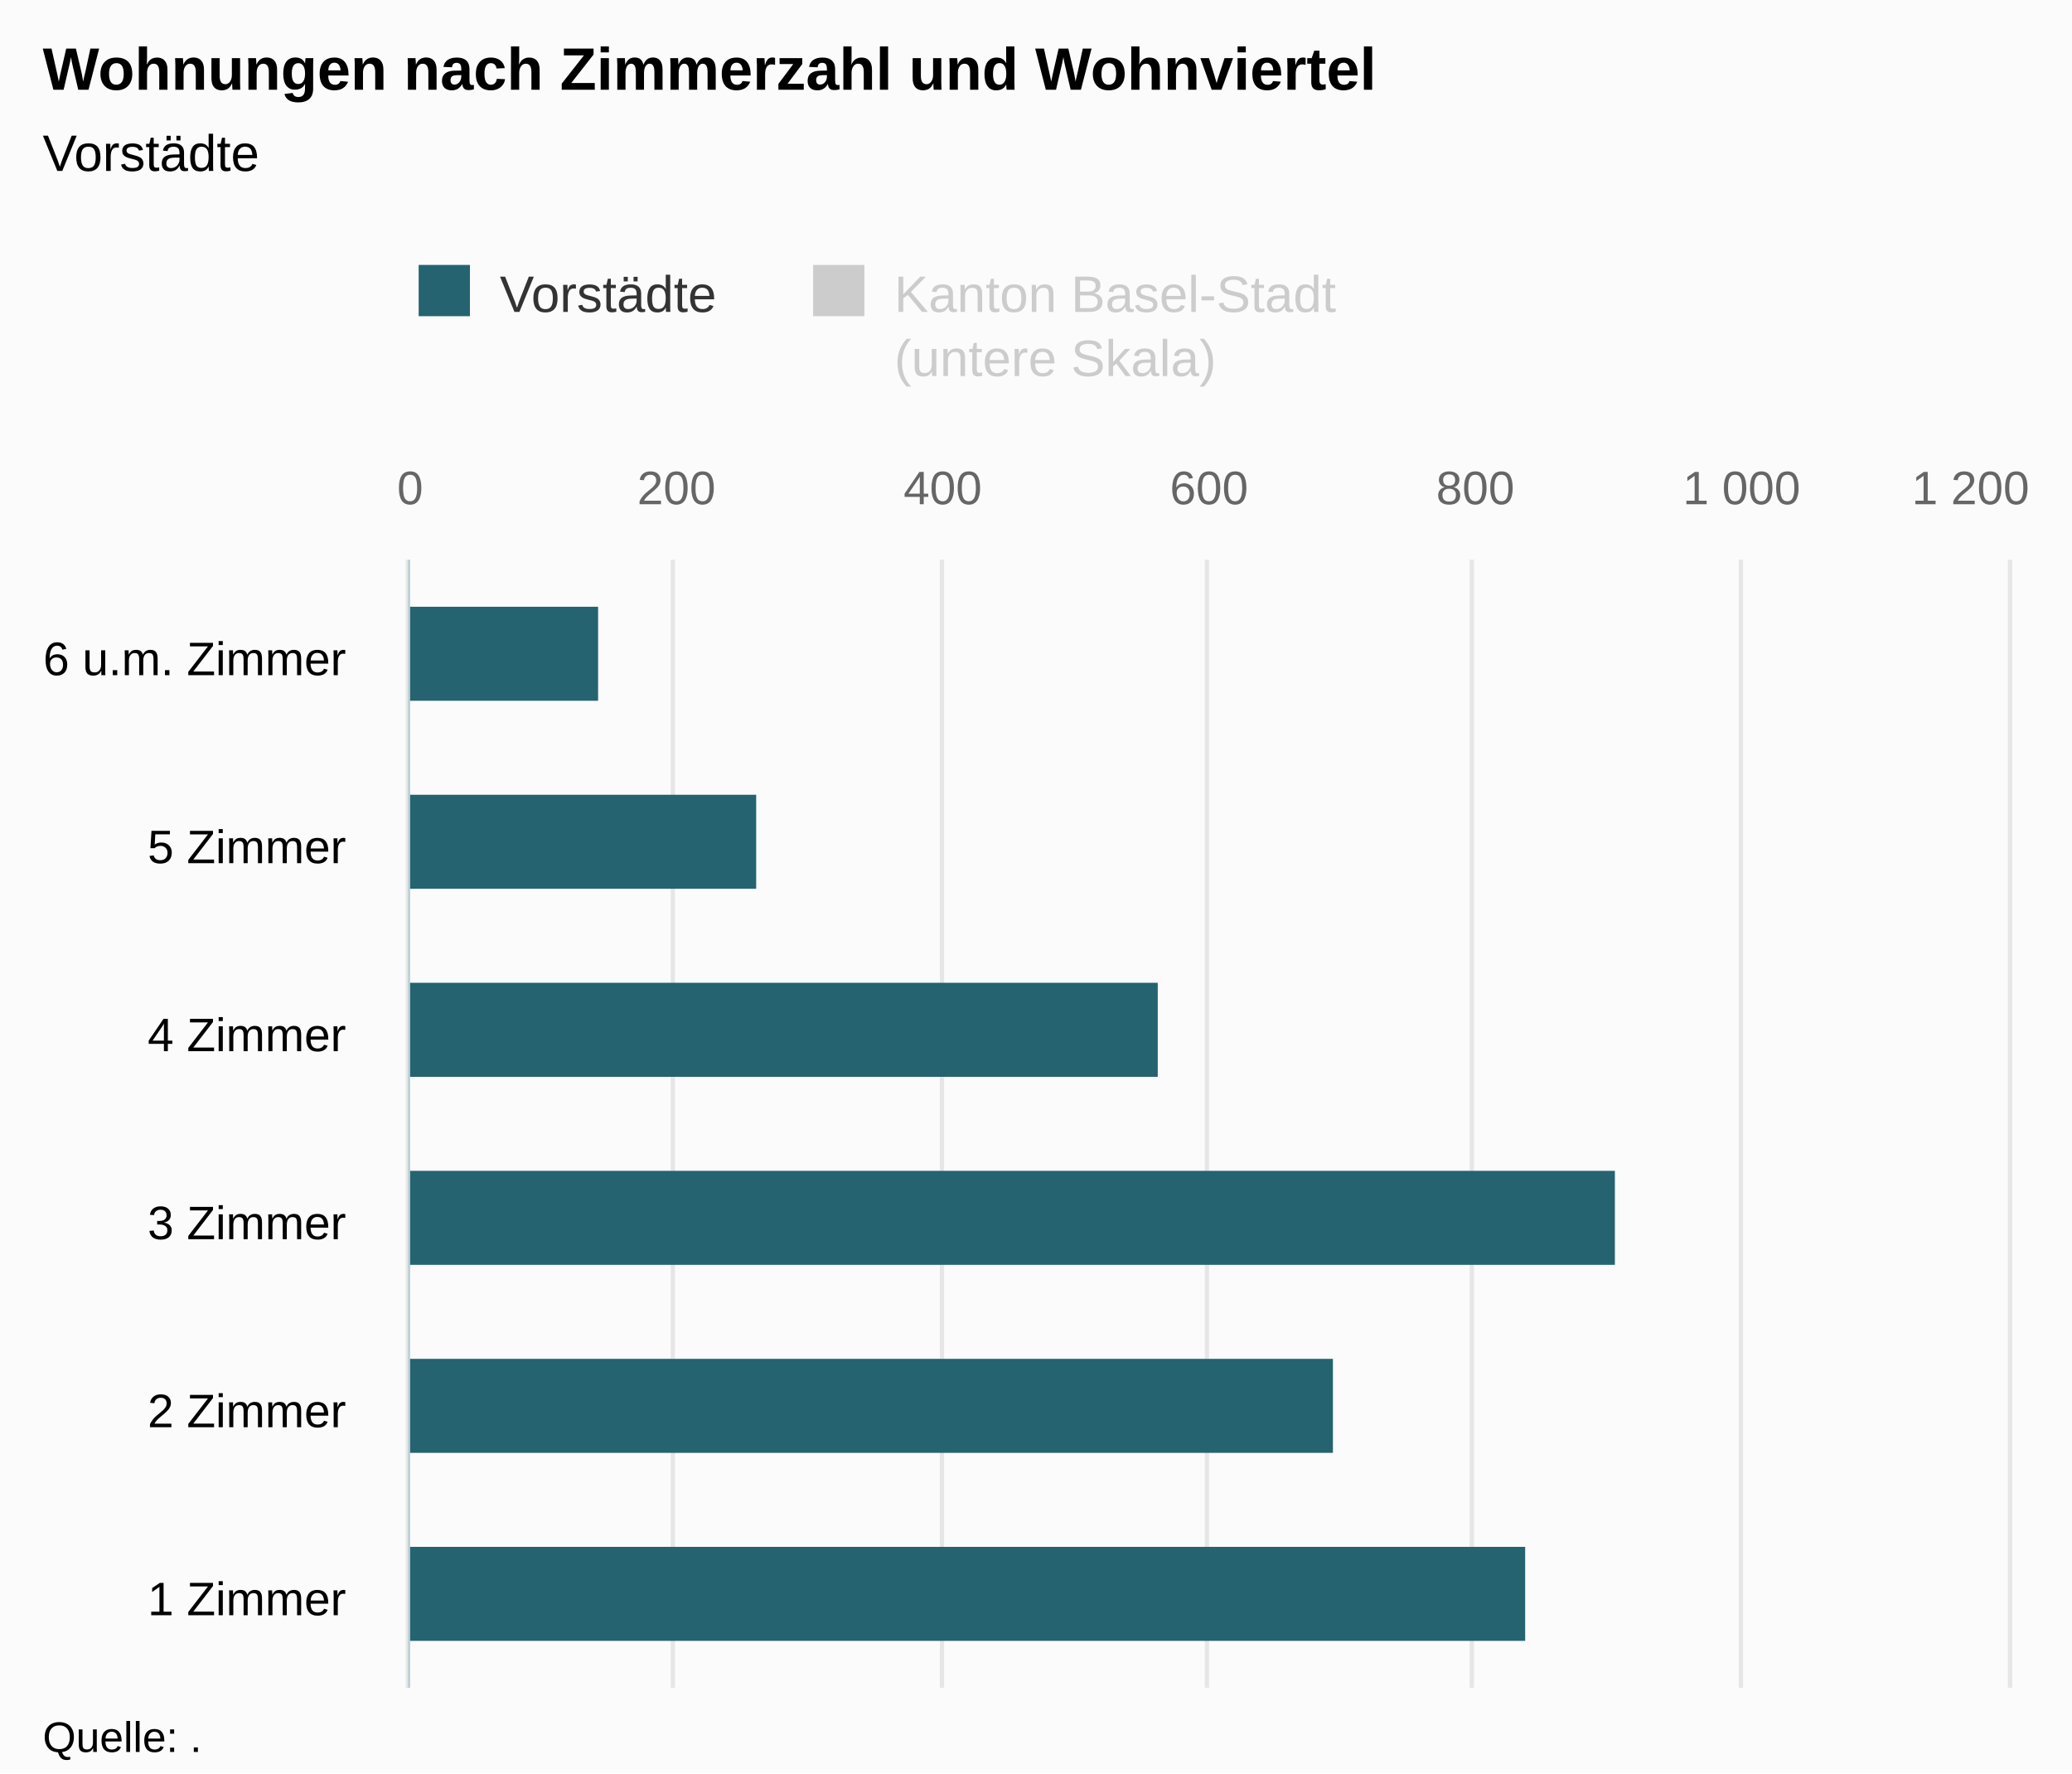
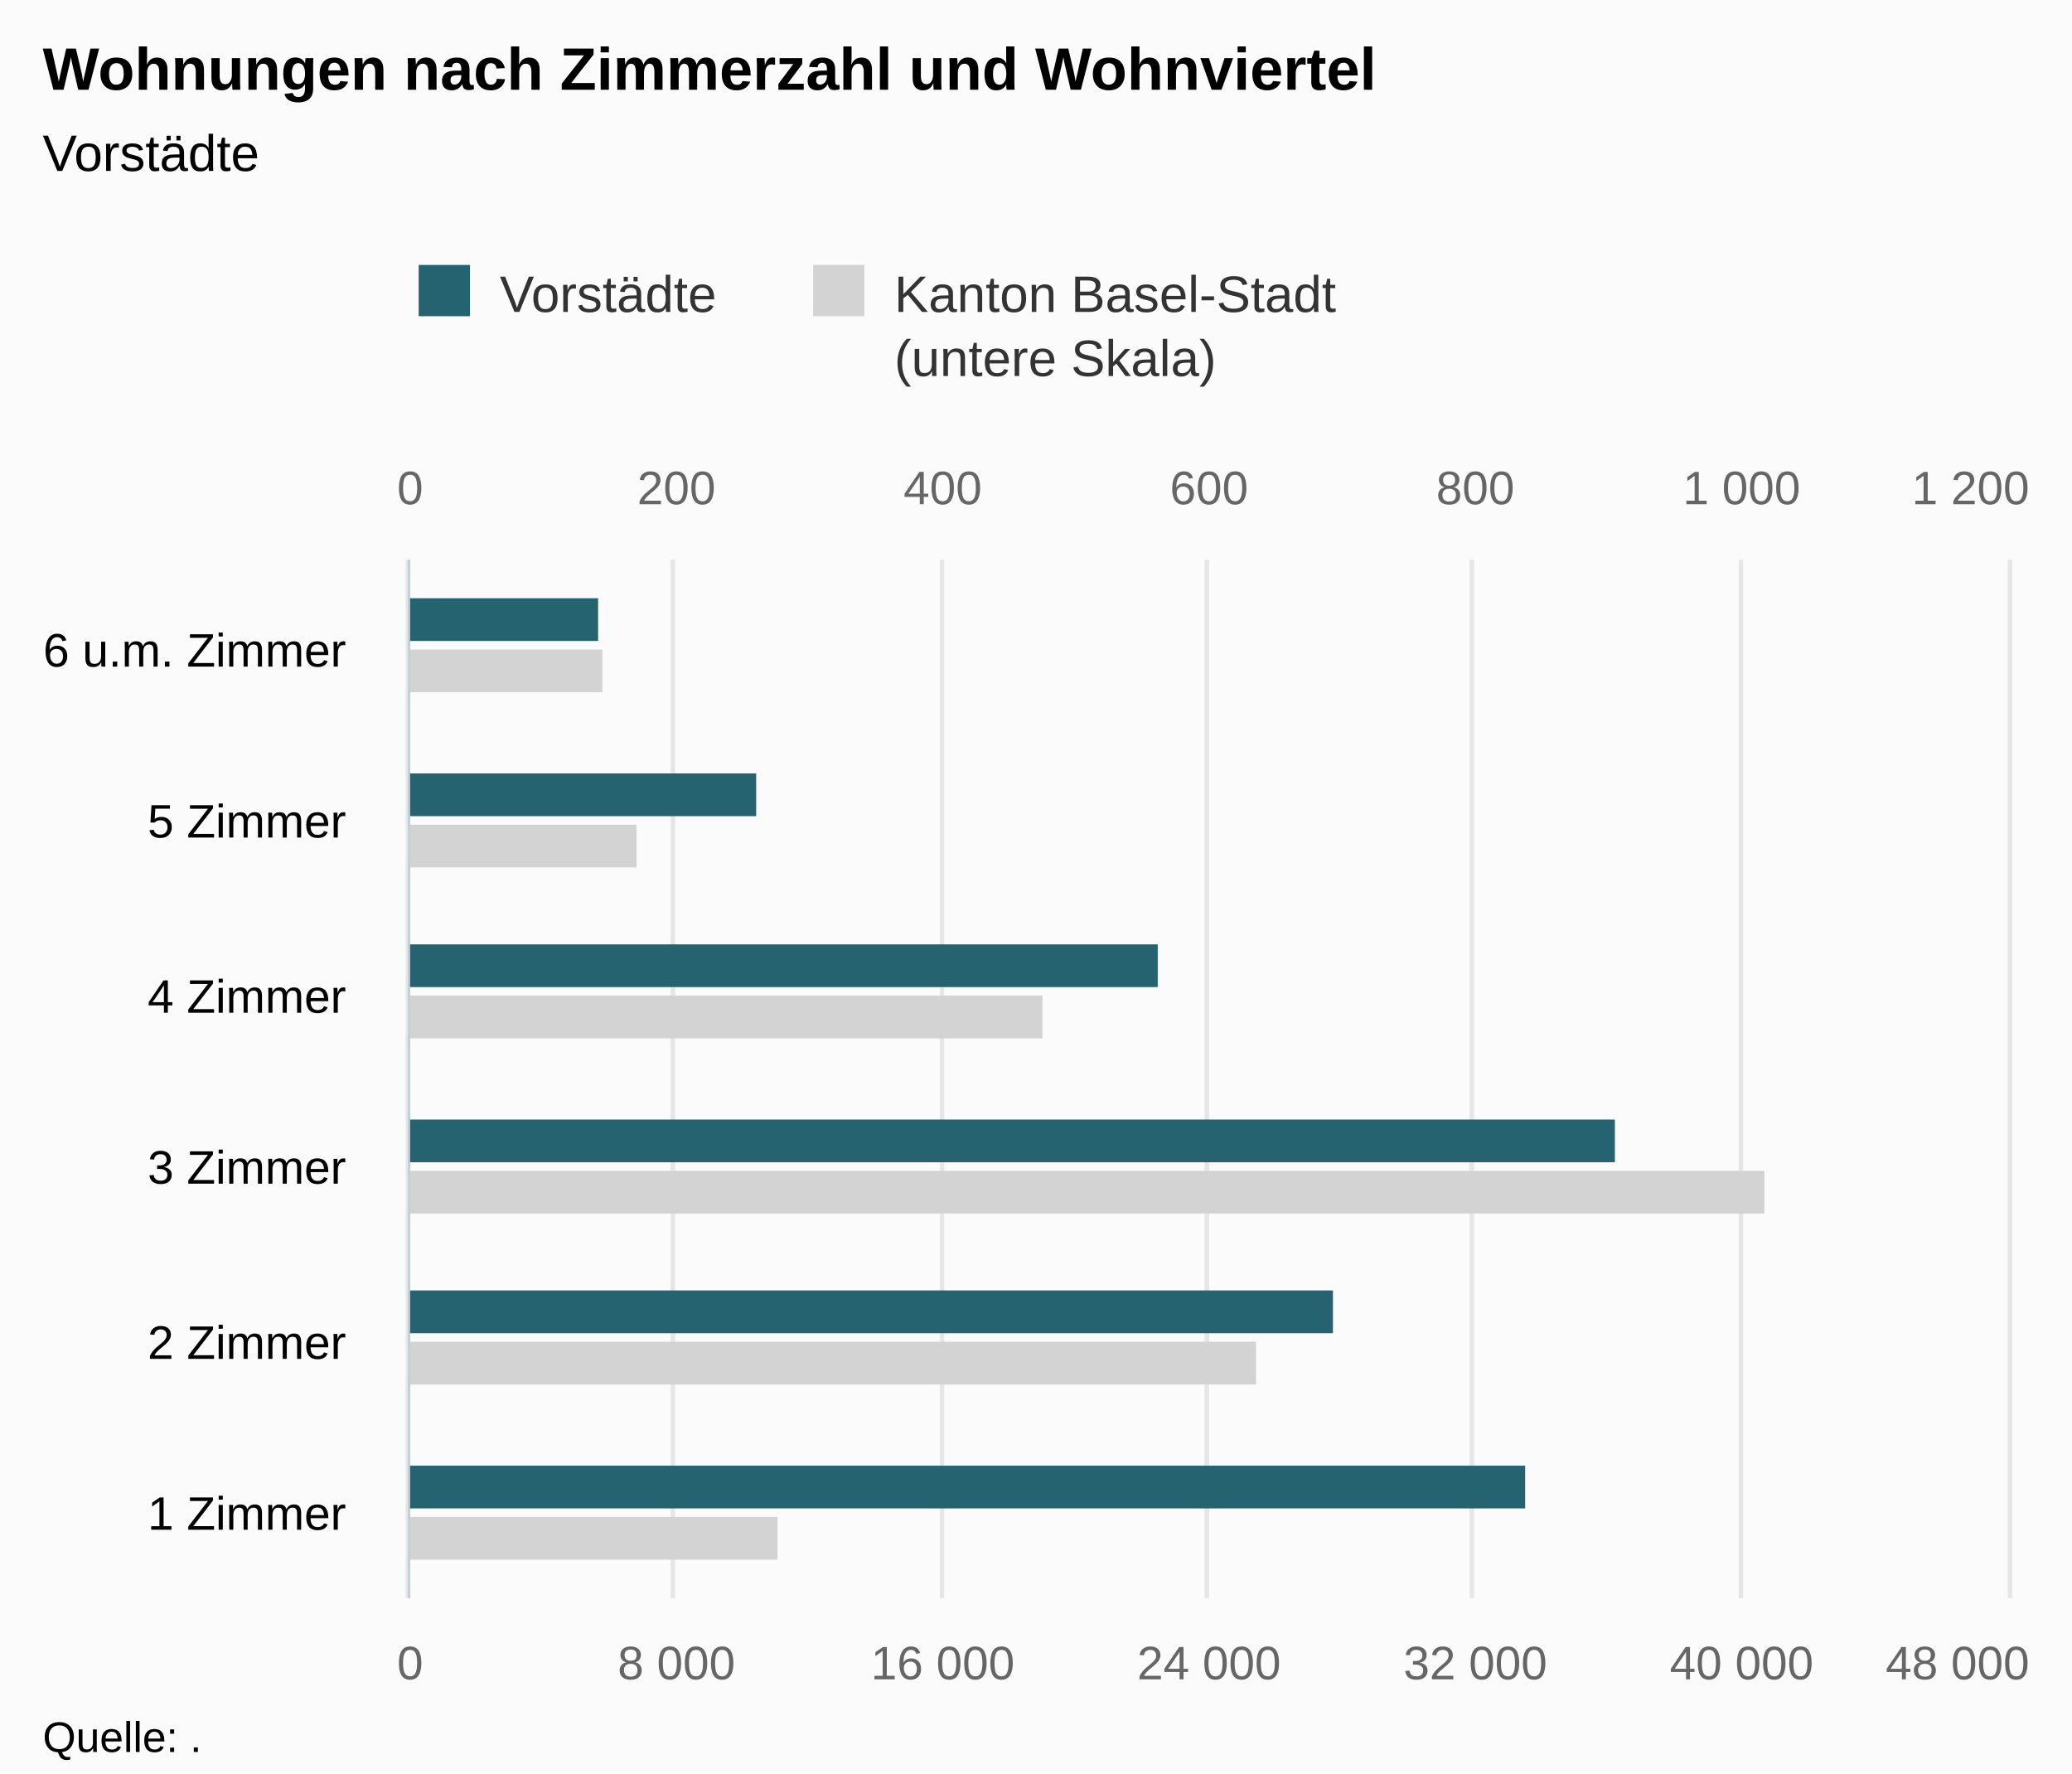
<svg xmlns="http://www.w3.org/2000/svg" version="1.1" class="highcharts-root" style="font-family:Arial;font-size:12px;" viewBox="0 0 485 415">
  <defs>
-     <clipPath id="highcharts-d8yzzl7-8">
-       <rect x="0" y="0" width="264" height="374" fill="none" />
+     <clipPath id="highcharts-wcnn3r9-8">
+       <rect x="0" y="0" width="243" height="374" fill="none" />
    </clipPath>
-     <clipPath id="highcharts-d8yzzl7-9">
-       <rect x="0" y="0" width="264" height="374" fill="none" />
+     <clipPath id="highcharts-wcnn3r9-9">
+       <rect x="0" y="0" width="243" height="374" fill="none" />
    </clipPath>
-     <clipPath id="highcharts-d8yzzl7-10">
-       <rect x="0" y="0" width="264" height="374" fill="none" />
+     <clipPath id="highcharts-wcnn3r9-10">
+       <rect x="0" y="0" width="243" height="374" fill="none" />
    </clipPath>
  </defs>
  <rect fill="#fbfbfb" class="highcharts-background" x="0" y="0" width="485" height="415" rx="0" ry="0" />
-   <rect fill="none" class="highcharts-plot-background" x="96" y="131" width="374" height="264" />
+   <rect fill="none" class="highcharts-plot-background" x="96" y="131" width="374" height="243" />
  <g class="highcharts-pane-group" data-z-index="0" />
  <g class="highcharts-grid highcharts-xaxis-grid " data-z-index="1">
-     <path fill="none" data-z-index="1" class="highcharts-grid-line" d="M 96 351.5 L 470 351.5" opacity="1" />
-     <path fill="none" data-z-index="1" class="highcharts-grid-line" d="M 96 307.5 L 470 307.5" opacity="1" />
-     <path fill="none" data-z-index="1" class="highcharts-grid-line" d="M 96 263.5 L 470 263.5" opacity="1" />
-     <path fill="none" data-z-index="1" class="highcharts-grid-line" d="M 96 219.5 L 470 219.5" opacity="1" />
-     <path fill="none" data-z-index="1" class="highcharts-grid-line" d="M 96 175.5 L 470 175.5" opacity="1" />
+     <path fill="none" data-z-index="1" class="highcharts-grid-line" d="M 96 334.5 L 470 334.5" opacity="1" />
+     <path fill="none" data-z-index="1" class="highcharts-grid-line" d="M 96 293.5 L 470 293.5" opacity="1" />
+     <path fill="none" data-z-index="1" class="highcharts-grid-line" d="M 96 253.5 L 470 253.5" opacity="1" />
+     <path fill="none" data-z-index="1" class="highcharts-grid-line" d="M 96 212.5 L 470 212.5" opacity="1" />
+     <path fill="none" data-z-index="1" class="highcharts-grid-line" d="M 96 172.5 L 470 172.5" opacity="1" />
    <path fill="none" data-z-index="1" class="highcharts-grid-line" d="M 96 131.5 L 470 131.5" opacity="1" />
-     <path fill="none" data-z-index="1" class="highcharts-grid-line" d="M 96 395.5 L 470 395.5" opacity="1" />
+     <path fill="none" data-z-index="1" class="highcharts-grid-line" d="M 96 374.5 L 470 374.5" opacity="1" />
  </g>
-   <g class="highcharts-grid highcharts-yaxis-grid " data-z-index="1" />
  <g class="highcharts-grid highcharts-yaxis-grid " data-z-index="1">
-     <path fill="none" stroke="#e6e6e6" stroke-width="1" data-z-index="1" class="highcharts-grid-line" d="M 95.5 131 L 95.5 395" opacity="1" />
-     <path fill="none" stroke="#e6e6e6" stroke-width="1" data-z-index="1" class="highcharts-grid-line" d="M 157.5 131 L 157.5 395" opacity="1" />
-     <path fill="none" stroke="#e6e6e6" stroke-width="1" data-z-index="1" class="highcharts-grid-line" d="M 220.5 131 L 220.5 395" opacity="1" />
-     <path fill="none" stroke="#e6e6e6" stroke-width="1" data-z-index="1" class="highcharts-grid-line" d="M 282.5 131 L 282.5 395" opacity="1" />
-     <path fill="none" stroke="#e6e6e6" stroke-width="1" data-z-index="1" class="highcharts-grid-line" d="M 344.5 131 L 344.5 395" opacity="1" />
-     <path fill="none" stroke="#e6e6e6" stroke-width="1" data-z-index="1" class="highcharts-grid-line" d="M 407.5 131 L 407.5 395" opacity="1" />
-     <path fill="none" stroke="#e6e6e6" stroke-width="1" data-z-index="1" class="highcharts-grid-line" d="M 470.5 131 L 470.5 395" opacity="1" />
+     <path fill="none" stroke="#e6e6e6" stroke-width="1" data-z-index="1" class="highcharts-grid-line" d="M 95.5 131 L 95.5 374" opacity="1" />
+     <path fill="none" stroke="#e6e6e6" stroke-width="1" data-z-index="1" class="highcharts-grid-line" d="M 157.5 131 L 157.5 374" opacity="1" />
+     <path fill="none" stroke="#e6e6e6" stroke-width="1" data-z-index="1" class="highcharts-grid-line" d="M 220.5 131 L 220.5 374" opacity="1" />
+     <path fill="none" stroke="#e6e6e6" stroke-width="1" data-z-index="1" class="highcharts-grid-line" d="M 282.5 131 L 282.5 374" opacity="1" />
+     <path fill="none" stroke="#e6e6e6" stroke-width="1" data-z-index="1" class="highcharts-grid-line" d="M 344.5 131 L 344.5 374" opacity="1" />
+     <path fill="none" stroke="#e6e6e6" stroke-width="1" data-z-index="1" class="highcharts-grid-line" d="M 407.5 131 L 407.5 374" opacity="1" />
+     <path fill="none" stroke="#e6e6e6" stroke-width="1" data-z-index="1" class="highcharts-grid-line" d="M 470.5 131 L 470.5 374" opacity="1" />
  </g>
-   <rect fill="none" class="highcharts-plot-border" data-z-index="1" x="96" y="131" width="374" height="264" />
+   <g class="highcharts-grid highcharts-yaxis-grid " data-z-index="1">
+     <path fill="none" stroke="#e6e6e6" stroke-width="1" data-z-index="1" class="highcharts-grid-line" d="M 95.5 131 L 95.5 374" opacity="1" />
+     <path fill="none" stroke="#e6e6e6" stroke-width="1" data-z-index="1" class="highcharts-grid-line" d="M 157.5 131 L 157.5 374" opacity="1" />
+     <path fill="none" stroke="#e6e6e6" stroke-width="1" data-z-index="1" class="highcharts-grid-line" d="M 220.5 131 L 220.5 374" opacity="1" />
+     <path fill="none" stroke="#e6e6e6" stroke-width="1" data-z-index="1" class="highcharts-grid-line" d="M 282.5 131 L 282.5 374" opacity="1" />
+     <path fill="none" stroke="#e6e6e6" stroke-width="1" data-z-index="1" class="highcharts-grid-line" d="M 344.5 131 L 344.5 374" opacity="1" />
+     <path fill="none" stroke="#e6e6e6" stroke-width="1" data-z-index="1" class="highcharts-grid-line" d="M 407.5 131 L 407.5 374" opacity="1" />
+     <path fill="none" stroke="#e6e6e6" stroke-width="1" data-z-index="1" class="highcharts-grid-line" d="M 470.5 131 L 470.5 374" opacity="1" />
+   </g>
+   <rect fill="none" class="highcharts-plot-border" data-z-index="1" x="96" y="131" width="374" height="243" />
  <g class="highcharts-axis highcharts-xaxis " data-z-index="2">
-     <path fill="none" class="highcharts-axis-line" stroke="#B9CFD7" stroke-width="0.5" data-z-index="7" d="M 95.75 131 L 95.75 395" />
+     <path fill="none" class="highcharts-axis-line" stroke="#B9CFD7" stroke-width="0.5" data-z-index="7" d="M 95.75 131 L 95.75 374" />
  </g>
  <g class="highcharts-axis highcharts-yaxis " data-z-index="2">
-     <path fill="none" class="highcharts-axis-line" data-z-index="7" d="M 96 395 L 470 395" />
+     <path fill="none" class="highcharts-axis-line" data-z-index="7" d="M 96 374 L 470 374" />
  </g>
  <g class="highcharts-axis highcharts-yaxis " data-z-index="2">
    <path fill="none" class="highcharts-axis-line" data-z-index="7" d="M 96 131 L 470 131" />
  </g>
  <g class="highcharts-series-group" data-z-index="3">
-     <g data-z-index="0.1" class="highcharts-series highcharts-series-0 highcharts-bar-series " visibility="hidden" transform="translate(470,395) rotate(90) scale(-1,1) scale(1 1)" clip-path="url(#highcharts-d8yzzl7-9)" />
-     <g data-z-index="0.1" class="highcharts-markers highcharts-series-0 highcharts-bar-series " visibility="hidden" transform="translate(470,395) rotate(90) scale(-1,1) scale(1 1)" clip-path="none" />
-     <g data-z-index="0.1" class="highcharts-series highcharts-series-1 highcharts-bar-series " transform="translate(470,395) rotate(90) scale(-1,1) scale(1 1)" clip-path="url(#highcharts-d8yzzl7-10)">
-       <rect x="11" y="113" width="22" height="262" fill="rgb(37, 99, 112)" class="highcharts-point" />
-       <rect x="55" y="158" width="22" height="217" fill="rgb(37, 99, 112)" class="highcharts-point" />
-       <rect x="99" y="92" width="22" height="283" fill="rgb(37, 99, 112)" class="highcharts-point" />
-       <rect x="143" y="199" width="22" height="176" fill="rgb(37, 99, 112)" class="highcharts-point" />
-       <rect x="187" y="293" width="22" height="82" fill="rgb(37, 99, 112)" class="highcharts-point" />
-       <rect x="231" y="330" width="22" height="45" fill="rgb(37, 99, 112)" class="highcharts-point" />
+     <g data-z-index="0.1" class="highcharts-series highcharts-series-0 highcharts-bar-series " transform="translate(470,374) rotate(90) scale(-1,1) scale(1 1)" clip-path="url(#highcharts-wcnn3r9-9)">
+       <rect x="9" y="288" width="10" height="87" fill="lightgray" class="highcharts-point" />
+       <rect x="50" y="176" width="10" height="199" fill="lightgray" class="highcharts-point" />
+       <rect x="90" y="57" width="10" height="318" fill="lightgray" class="highcharts-point" />
+       <rect x="131" y="226" width="10" height="149" fill="lightgray" class="highcharts-point" />
+       <rect x="171" y="321" width="10" height="54" fill="lightgray" class="highcharts-point" />
+       <rect x="212" y="329" width="10" height="46" fill="lightgray" class="highcharts-point" />
    </g>
-     <g data-z-index="0.1" class="highcharts-markers highcharts-series-1 highcharts-bar-series " transform="translate(470,395) rotate(90) scale(-1,1) scale(1 1)" clip-path="none" />
+     <g data-z-index="0.1" class="highcharts-markers highcharts-series-0 highcharts-bar-series " transform="translate(470,374) rotate(90) scale(-1,1) scale(1 1)" clip-path="none" />
+     <g data-z-index="0.1" class="highcharts-series highcharts-series-1 highcharts-bar-series " transform="translate(470,374) rotate(90) scale(-1,1) scale(1 1)" clip-path="url(#highcharts-wcnn3r9-10)">
+       <rect x="21" y="113" width="10" height="262" fill="rgb(37, 99, 112)" class="highcharts-point" />
+       <rect x="62" y="158" width="10" height="217" fill="rgb(37, 99, 112)" class="highcharts-point" />
+       <rect x="102" y="92" width="10" height="283" fill="rgb(37, 99, 112)" class="highcharts-point" />
+       <rect x="143" y="199" width="10" height="176" fill="rgb(37, 99, 112)" class="highcharts-point" />
+       <rect x="183" y="293" width="10" height="82" fill="rgb(37, 99, 112)" class="highcharts-point" />
+       <rect x="224" y="330" width="10" height="45" fill="rgb(37, 99, 112)" class="highcharts-point" />
+     </g>
+     <g data-z-index="0.1" class="highcharts-markers highcharts-series-1 highcharts-bar-series " transform="translate(470,374) rotate(90) scale(-1,1) scale(1 1)" clip-path="none" />
  </g>
  <text x="10" text-anchor="start" class="highcharts-title" data-z-index="4" style="color:#000000;font-size:14px;font-weight:bold;fill:#000000;" y="21">
    <tspan>Wohnungen nach Zimmerzahl und Wohnviertel</tspan>
  </text>
  <text x="10" text-anchor="start" class="highcharts-subtitle" data-z-index="4" style="color:#000000;font-size:12px;font-weight:normal;font-family:Arial;fill:#000000;" y="40">
    <tspan>Vorstädte</tspan>
  </text>
  <g class="highcharts-legend" data-z-index="7" transform="translate(88,55)">
    <rect fill="none" class="highcharts-legend-box" rx="0" ry="0" x="0" y="0" width="232" height="40" visibility="visible" />
    <g data-z-index="1">
      <g>
        <g class="highcharts-legend-item highcharts-bar-series highcharts-color-undefined highcharts-series-1" data-z-index="1" transform="translate(8,3)">
          <text x="21" style="color:#333333;font-size:12px;font-weight:normal;cursor:pointer;fill:#333333;" text-anchor="start" data-z-index="2" y="15">
            <tspan>Vorstädte</tspan>
          </text>
          <rect x="2" y="4" width="12" height="12" fill="rgb(37, 99, 112)" class="highcharts-point" data-z-index="3" />
        </g>
-         <g class="highcharts-legend-item highcharts-bar-series highcharts-color-undefined highcharts-series-0 highcharts-legend-item-hidden" data-z-index="1" transform="translate(100.3281,3)">
-           <text x="21" y="15" style="color:#cccccc;font-size:12px;font-weight:normal;cursor:pointer;fill:#cccccc;" text-anchor="start" data-z-index="2">
+         <g class="highcharts-legend-item highcharts-bar-series highcharts-color-undefined highcharts-series-0" data-z-index="1" transform="translate(100.3281,3)">
+           <text x="21" y="15" style="color:#333333;font-size:12px;font-weight:normal;cursor:pointer;fill:#333333;" text-anchor="start" data-z-index="2">
            <tspan>Kanton Basel-Stadt</tspan>
            <tspan x="21" dy="15">(untere Skala)</tspan>
          </text>
-           <rect x="2" y="4" width="12" height="12" fill="#cccccc" class="highcharts-point" data-z-index="3" />
+           <rect x="2" y="4" width="12" height="12" fill="lightgray" class="highcharts-point" data-z-index="3" />
        </g>
      </g>
    </g>
  </g>
  <g class="highcharts-axis-labels highcharts-xaxis-labels " data-z-index="7">
-     <text x="81" style="color:#000000;cursor:default;font-size:11px;fill:#000000;" text-anchor="end" transform="translate(0,0)" y="378" opacity="1">
+     <text x="81" style="color:#000000;cursor:default;font-size:11px;fill:#000000;" text-anchor="end" transform="translate(0,0)" y="358" opacity="1">
      <tspan>1 Zimmer</tspan>
    </text>
-     <text x="81" style="color:#000000;cursor:default;font-size:11px;fill:#000000;" text-anchor="end" transform="translate(0,0)" y="334" opacity="1">
+     <text x="81" style="color:#000000;cursor:default;font-size:11px;fill:#000000;" text-anchor="end" transform="translate(0,0)" y="318" opacity="1">
      <tspan>2 Zimmer</tspan>
    </text>
-     <text x="81" style="color:#000000;cursor:default;font-size:11px;fill:#000000;" text-anchor="end" transform="translate(0,0)" y="290" opacity="1">
+     <text x="81" style="color:#000000;cursor:default;font-size:11px;fill:#000000;" text-anchor="end" transform="translate(0,0)" y="277" opacity="1">
      <tspan>3 Zimmer</tspan>
    </text>
-     <text x="81" style="color:#000000;cursor:default;font-size:11px;fill:#000000;" text-anchor="end" transform="translate(0,0)" y="246" opacity="1">
+     <text x="81" style="color:#000000;cursor:default;font-size:11px;fill:#000000;" text-anchor="end" transform="translate(0,0)" y="237" opacity="1">
      <tspan>4 Zimmer</tspan>
    </text>
-     <text x="81" style="color:#000000;cursor:default;font-size:11px;fill:#000000;" text-anchor="end" transform="translate(0,0)" y="202" opacity="1">
+     <text x="81" style="color:#000000;cursor:default;font-size:11px;fill:#000000;" text-anchor="end" transform="translate(0,0)" y="196" opacity="1">
      <tspan>5 Zimmer</tspan>
    </text>
-     <text x="81" style="color:#000000;cursor:default;font-size:11px;fill:#000000;" text-anchor="end" transform="translate(0,0)" y="158" opacity="1">
+     <text x="81" style="color:#000000;cursor:default;font-size:11px;fill:#000000;" text-anchor="end" transform="translate(0,0)" y="156" opacity="1">
      <tspan>6 u.m. Zimmer</tspan>
    </text>
  </g>
-   <g class="highcharts-axis-labels highcharts-yaxis-labels " data-z-index="7" />
+   <g class="highcharts-axis-labels highcharts-yaxis-labels " data-z-index="7">
+     <text x="96" style="color:#666666;cursor:default;font-size:11px;fill:#666666;" text-anchor="middle" transform="translate(0,0)" y="393" opacity="1">0</text>
+     <text x="158.333" style="color:#666666;cursor:default;font-size:11px;fill:#666666;" text-anchor="middle" transform="translate(0,0)" y="393" opacity="1">
+       <tspan>8 000</tspan>
+     </text>
+     <text x="220.667" style="color:#666666;cursor:default;font-size:11px;fill:#666666;" text-anchor="middle" transform="translate(0,0)" y="393" opacity="1">
+       <tspan>16 000</tspan>
+     </text>
+     <text x="283" style="color:#666666;cursor:default;font-size:11px;fill:#666666;" text-anchor="middle" transform="translate(0,0)" y="393" opacity="1">
+       <tspan>24 000</tspan>
+     </text>
+     <text x="345.333" style="color:#666666;cursor:default;font-size:11px;fill:#666666;" text-anchor="middle" transform="translate(0,0)" y="393" opacity="1">
+       <tspan>32 000</tspan>
+     </text>
+     <text x="407.667" style="color:#666666;cursor:default;font-size:11px;fill:#666666;" text-anchor="middle" transform="translate(0,0)" y="393" opacity="1">
+       <tspan>40 000</tspan>
+     </text>
+     <text x="458.203" style="color:#666666;cursor:default;font-size:11px;fill:#666666;" text-anchor="middle" transform="translate(0,0)" y="393" opacity="1">
+       <tspan>48 000</tspan>
+     </text>
+   </g>
  <g class="highcharts-axis-labels highcharts-yaxis-labels " data-z-index="7">
    <text x="96" style="color:#666666;cursor:default;font-size:11px;fill:#666666;" text-anchor="middle" transform="translate(0,0)" y="118" opacity="1">0</text>
    <text x="283" style="color:#666666;cursor:default;font-size:11px;fill:#666666;" text-anchor="middle" transform="translate(0,0)" y="118" opacity="1">600</text>
    <text x="158.333" style="color:#666666;cursor:default;font-size:11px;fill:#666666;" text-anchor="middle" transform="translate(0,0)" y="118" opacity="1">200</text>
    <text x="220.667" style="color:#666666;cursor:default;font-size:11px;fill:#666666;" text-anchor="middle" transform="translate(0,0)" y="118" opacity="1">400</text>
    <text x="345.333" style="color:#666666;cursor:default;font-size:11px;fill:#666666;" text-anchor="middle" transform="translate(0,0)" y="118" opacity="1">800</text>
    <text x="407.667" style="color:#666666;cursor:default;font-size:11px;fill:#666666;" text-anchor="middle" transform="translate(0,0)" y="118" opacity="1">
      <tspan>1 000</tspan>
    </text>
    <text x="461.258" style="color:#666666;cursor:default;font-size:11px;fill:#666666;" text-anchor="middle" transform="translate(0,0)" y="118" opacity="1">
      <tspan>1 200</tspan>
    </text>
  </g>
  <text x="10" class="highcharts-credits" text-anchor="start" data-z-index="8" style="cursor:default;color:#000000;font-size:10px;fill:#000000;" y="410">
    <tspan>Quelle: .</tspan>
  </text>
</svg>
